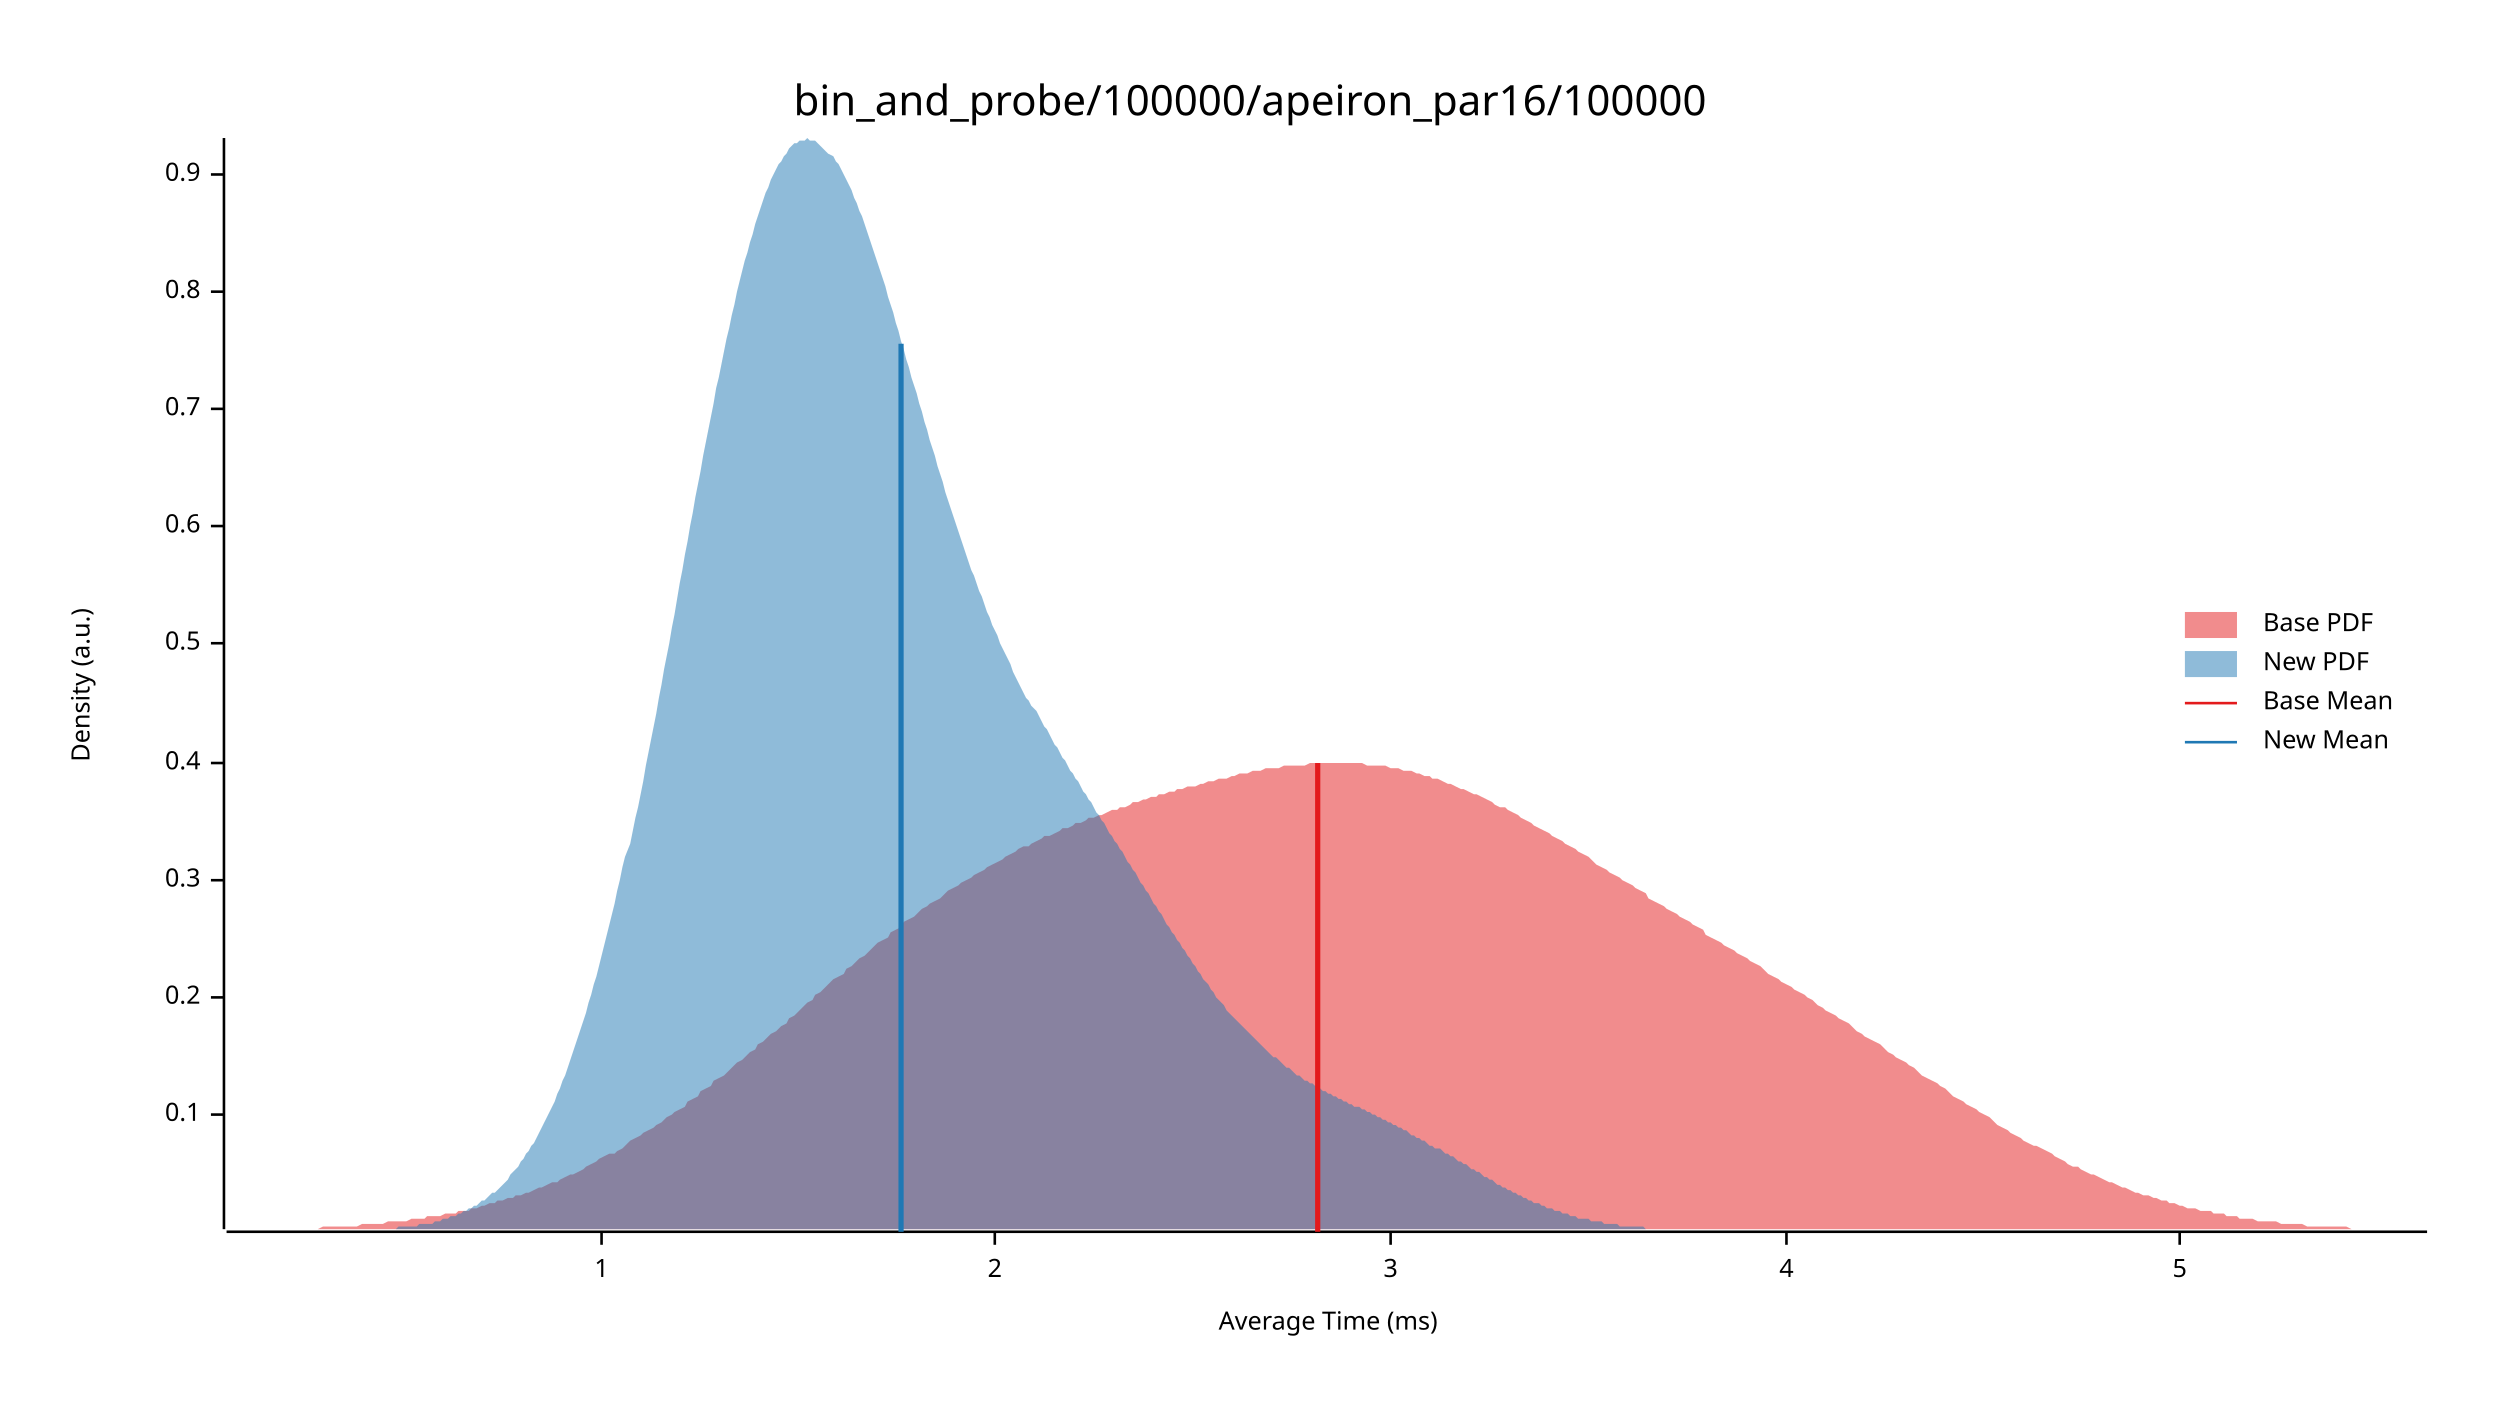
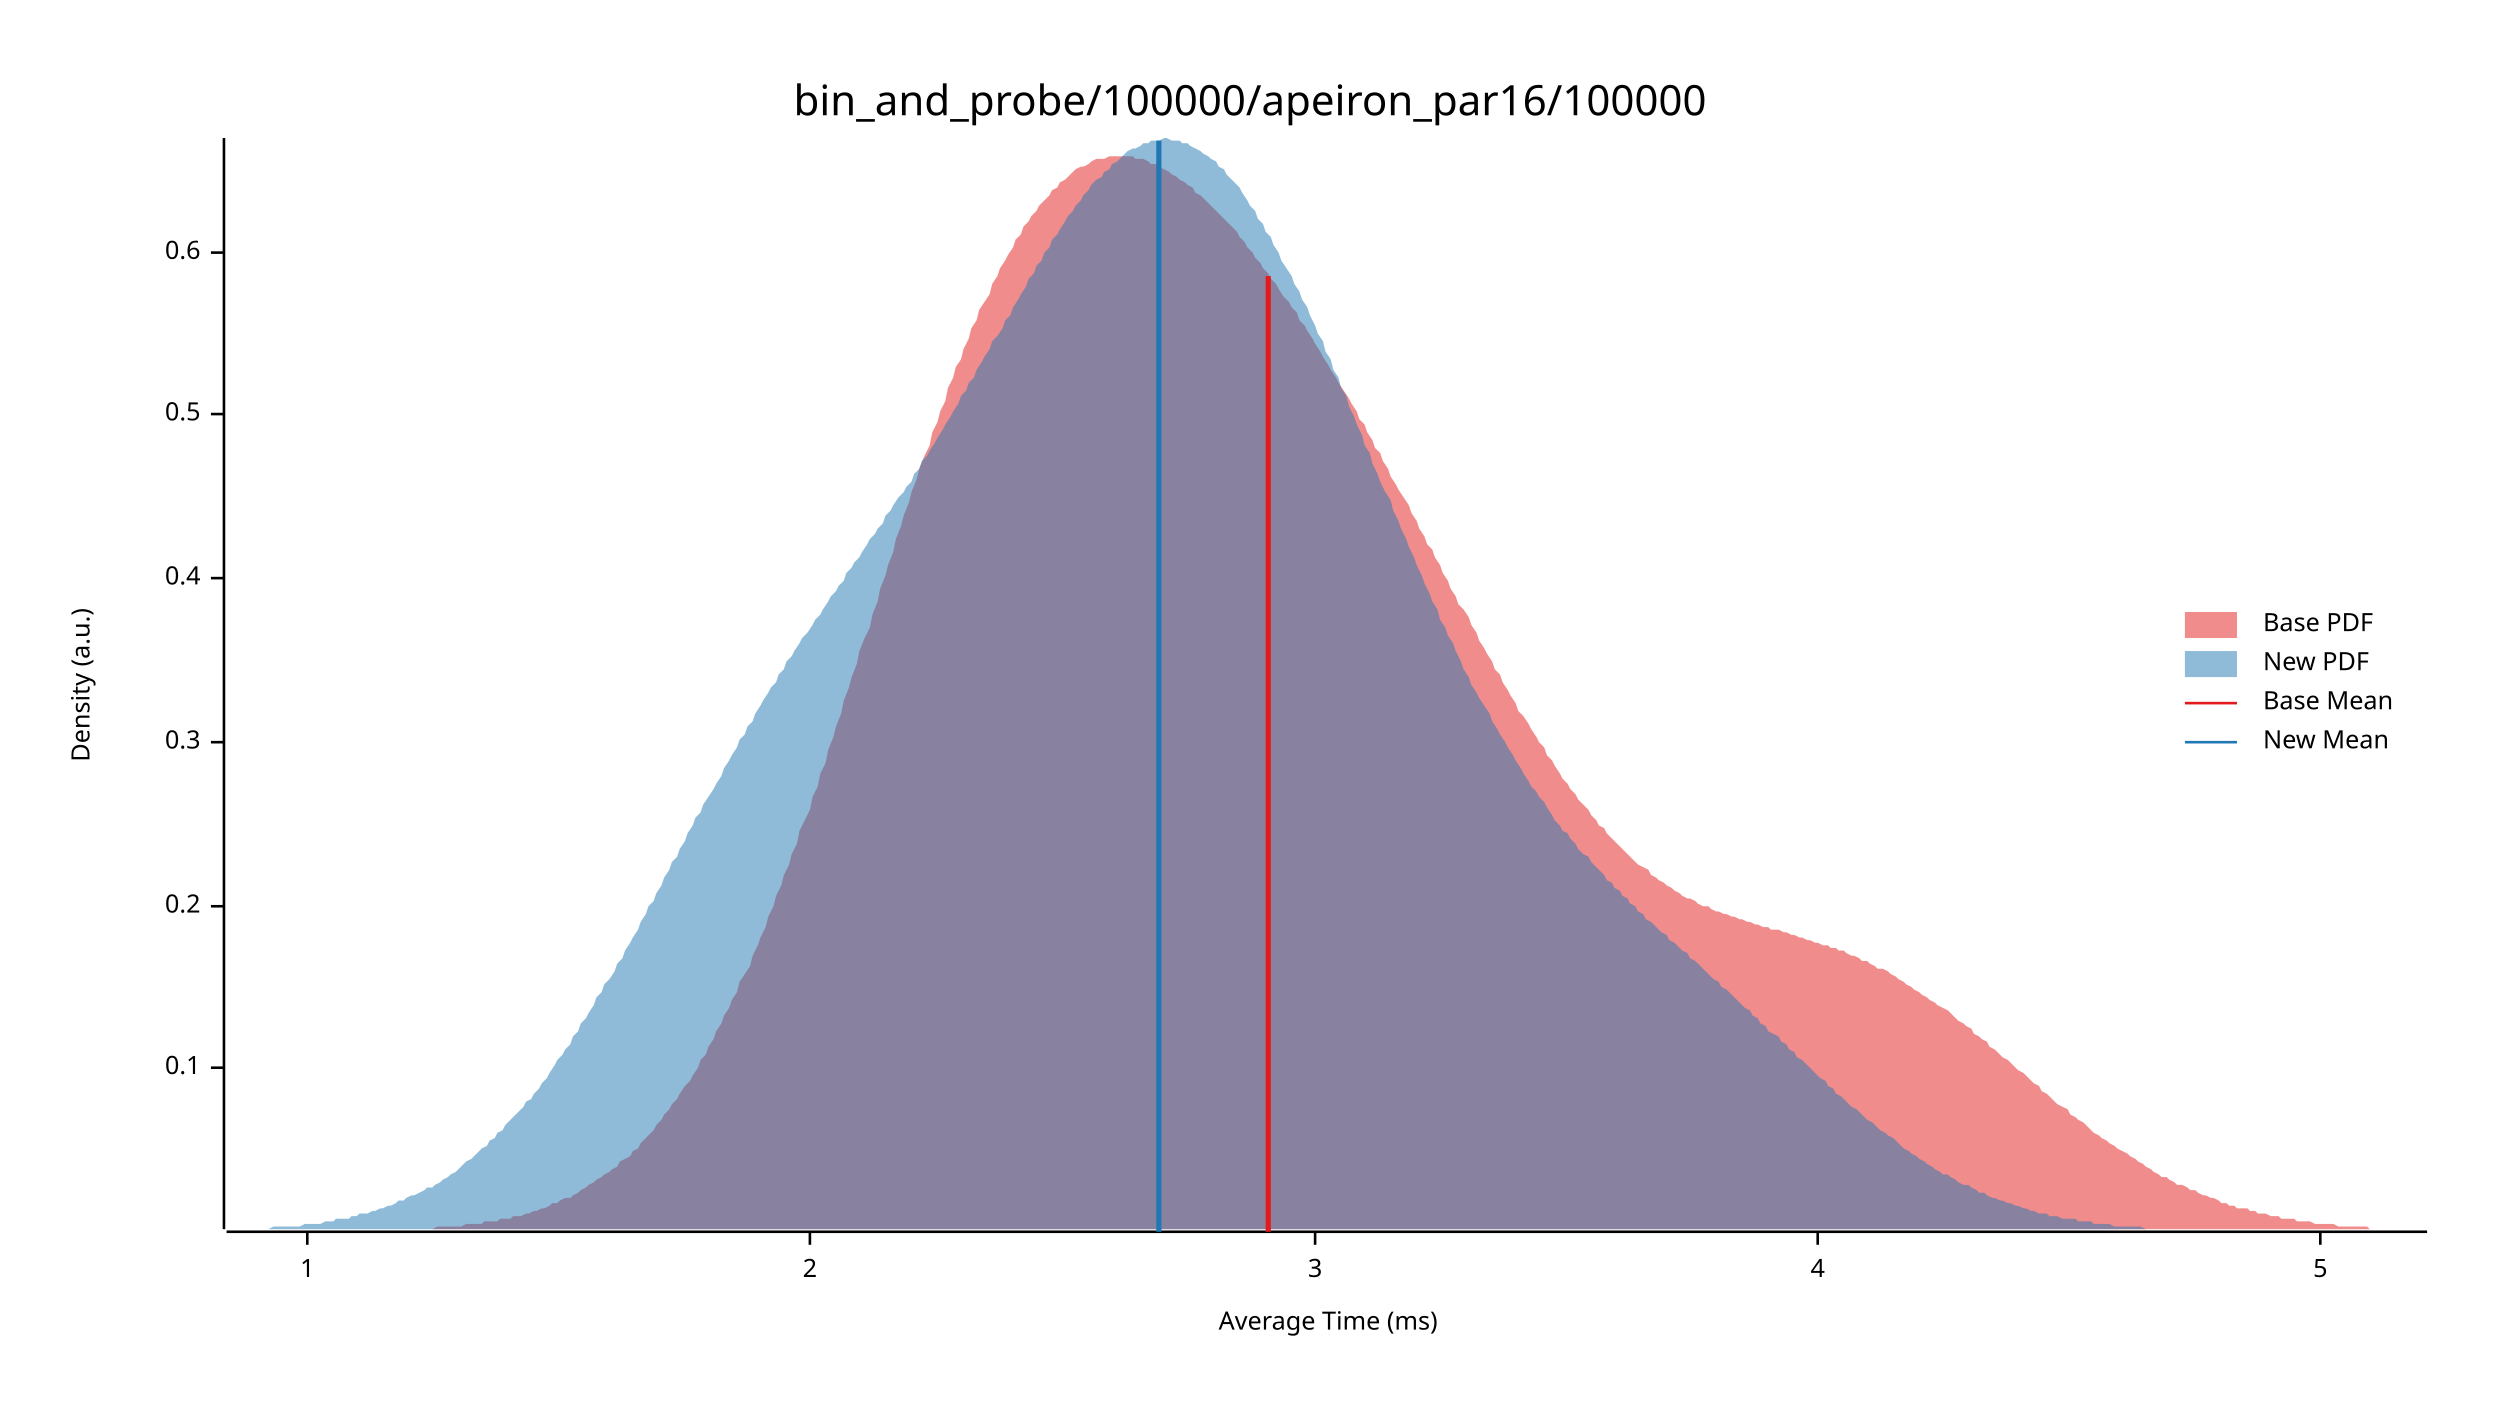
<svg xmlns="http://www.w3.org/2000/svg" width="960" height="540" viewBox="0 0 960 540">
  <text x="480" y="32" dy="0.76em" text-anchor="middle" font-family="sans-serif" font-size="16.129" opacity="1" fill="#000000">
bin_and_probe/100000/apeiron_par16/100000
</text>
  <text x="27" y="263" dy="0.76em" text-anchor="middle" font-family="sans-serif" font-size="9.677" opacity="1" fill="#000000" transform="rotate(270, 27, 263)">
Density (a.u.)
</text>
  <text x="510" y="513" dy="-0.5ex" text-anchor="middle" font-family="sans-serif" font-size="9.677" opacity="1" fill="#000000">
Average Time (ms)
</text>
  <polyline fill="none" opacity="1" stroke="#000000" stroke-width="1" points="86,53 86,472 " />
-   <text x="77" y="428" dy="0.5ex" text-anchor="end" font-family="sans-serif" font-size="9.677" opacity="1" fill="#000000">
+   <text x="77" y="410" dy="0.5ex" text-anchor="end" font-family="sans-serif" font-size="9.677" opacity="1" fill="#000000">
0.1
</text>
-   <polyline fill="none" opacity="1" stroke="#000000" stroke-width="1" points="81,428 86,428 " />
-   <text x="77" y="383" dy="0.5ex" text-anchor="end" font-family="sans-serif" font-size="9.677" opacity="1" fill="#000000">
+   <polyline fill="none" opacity="1" stroke="#000000" stroke-width="1" points="81,410 86,410 " />
+   <text x="77" y="348" dy="0.5ex" text-anchor="end" font-family="sans-serif" font-size="9.677" opacity="1" fill="#000000">
0.2
</text>
-   <polyline fill="none" opacity="1" stroke="#000000" stroke-width="1" points="81,383 86,383 " />
-   <text x="77" y="338" dy="0.5ex" text-anchor="end" font-family="sans-serif" font-size="9.677" opacity="1" fill="#000000">
+   <polyline fill="none" opacity="1" stroke="#000000" stroke-width="1" points="81,348 86,348 " />
+   <text x="77" y="285" dy="0.5ex" text-anchor="end" font-family="sans-serif" font-size="9.677" opacity="1" fill="#000000">
0.3
</text>
-   <polyline fill="none" opacity="1" stroke="#000000" stroke-width="1" points="81,338 86,338 " />
-   <text x="77" y="293" dy="0.5ex" text-anchor="end" font-family="sans-serif" font-size="9.677" opacity="1" fill="#000000">
+   <polyline fill="none" opacity="1" stroke="#000000" stroke-width="1" points="81,285 86,285 " />
+   <text x="77" y="222" dy="0.5ex" text-anchor="end" font-family="sans-serif" font-size="9.677" opacity="1" fill="#000000">
0.4
</text>
-   <polyline fill="none" opacity="1" stroke="#000000" stroke-width="1" points="81,293 86,293 " />
-   <text x="77" y="247" dy="0.5ex" text-anchor="end" font-family="sans-serif" font-size="9.677" opacity="1" fill="#000000">
+   <polyline fill="none" opacity="1" stroke="#000000" stroke-width="1" points="81,222 86,222 " />
+   <text x="77" y="159" dy="0.5ex" text-anchor="end" font-family="sans-serif" font-size="9.677" opacity="1" fill="#000000">
0.5
</text>
-   <polyline fill="none" opacity="1" stroke="#000000" stroke-width="1" points="81,247 86,247 " />
-   <text x="77" y="202" dy="0.5ex" text-anchor="end" font-family="sans-serif" font-size="9.677" opacity="1" fill="#000000">
+   <polyline fill="none" opacity="1" stroke="#000000" stroke-width="1" points="81,159 86,159 " />
+   <text x="77" y="97" dy="0.5ex" text-anchor="end" font-family="sans-serif" font-size="9.677" opacity="1" fill="#000000">
0.6
</text>
-   <polyline fill="none" opacity="1" stroke="#000000" stroke-width="1" points="81,202 86,202 " />
-   <text x="77" y="157" dy="0.5ex" text-anchor="end" font-family="sans-serif" font-size="9.677" opacity="1" fill="#000000">
- 0.7
- </text>
-   <polyline fill="none" opacity="1" stroke="#000000" stroke-width="1" points="81,157 86,157 " />
-   <text x="77" y="112" dy="0.5ex" text-anchor="end" font-family="sans-serif" font-size="9.677" opacity="1" fill="#000000">
- 0.8
- </text>
-   <polyline fill="none" opacity="1" stroke="#000000" stroke-width="1" points="81,112 86,112 " />
-   <text x="77" y="67" dy="0.5ex" text-anchor="end" font-family="sans-serif" font-size="9.677" opacity="1" fill="#000000">
- 0.9
- </text>
-   <polyline fill="none" opacity="1" stroke="#000000" stroke-width="1" points="81,67 86,67 " />
+   <polyline fill="none" opacity="1" stroke="#000000" stroke-width="1" points="81,97 86,97 " />
  <polyline fill="none" opacity="1" stroke="#000000" stroke-width="1" points="87,473 932,473 " />
-   <text x="231" y="483" dy="0.76em" text-anchor="middle" font-family="sans-serif" font-size="9.677" opacity="1" fill="#000000">
+   <text x="118" y="483" dy="0.76em" text-anchor="middle" font-family="sans-serif" font-size="9.677" opacity="1" fill="#000000">
1
</text>
-   <polyline fill="none" opacity="1" stroke="#000000" stroke-width="1" points="231,473 231,478 " />
-   <text x="382" y="483" dy="0.76em" text-anchor="middle" font-family="sans-serif" font-size="9.677" opacity="1" fill="#000000">
+   <polyline fill="none" opacity="1" stroke="#000000" stroke-width="1" points="118,473 118,478 " />
+   <text x="311" y="483" dy="0.76em" text-anchor="middle" font-family="sans-serif" font-size="9.677" opacity="1" fill="#000000">
2
</text>
-   <polyline fill="none" opacity="1" stroke="#000000" stroke-width="1" points="382,473 382,478 " />
-   <text x="534" y="483" dy="0.76em" text-anchor="middle" font-family="sans-serif" font-size="9.677" opacity="1" fill="#000000">
+   <polyline fill="none" opacity="1" stroke="#000000" stroke-width="1" points="311,473 311,478 " />
+   <text x="505" y="483" dy="0.76em" text-anchor="middle" font-family="sans-serif" font-size="9.677" opacity="1" fill="#000000">
3
</text>
-   <polyline fill="none" opacity="1" stroke="#000000" stroke-width="1" points="534,473 534,478 " />
-   <text x="686" y="483" dy="0.76em" text-anchor="middle" font-family="sans-serif" font-size="9.677" opacity="1" fill="#000000">
+   <polyline fill="none" opacity="1" stroke="#000000" stroke-width="1" points="505,473 505,478 " />
+   <text x="698" y="483" dy="0.76em" text-anchor="middle" font-family="sans-serif" font-size="9.677" opacity="1" fill="#000000">
4
</text>
-   <polyline fill="none" opacity="1" stroke="#000000" stroke-width="1" points="686,473 686,478 " />
-   <text x="837" y="483" dy="0.76em" text-anchor="middle" font-family="sans-serif" font-size="9.677" opacity="1" fill="#000000">
+   <polyline fill="none" opacity="1" stroke="#000000" stroke-width="1" points="698,473 698,478 " />
+   <text x="891" y="483" dy="0.76em" text-anchor="middle" font-family="sans-serif" font-size="9.677" opacity="1" fill="#000000">
5
</text>
-   <polyline fill="none" opacity="1" stroke="#000000" stroke-width="1" points="837,473 837,478 " />
-   <polygon opacity="0.5" fill="#E31A1C" points="87,472 88,472 90,472 92,472 93,472 95,472 97,472 98,472 100,472 102,472 103,472 105,472 107,472 109,472 110,472 112,472 114,472 115,472 117,472 119,472 120,472 122,472 124,471 125,471 127,471 129,471 131,471 132,471 134,471 136,471 137,471 139,470 141,470 142,470 144,470 146,470 147,470 149,469 151,469 153,469 154,469 156,469 158,468 159,468 161,468 163,468 164,467 166,467 168,467 169,467 171,466 173,466 175,466 176,465 178,465 180,465 181,464 183,464 185,463 186,463 188,462 190,462 191,461 193,461 195,460 197,460 198,459 200,459 202,458 203,458 205,457 207,456 208,456 210,455 212,454 214,454 215,453 217,452 219,451 220,451 222,450 224,449 225,448 227,447 229,446 230,445 232,444 234,443 236,443 237,442 239,441 241,439 242,438 244,437 246,436 247,435 249,434 251,433 252,432 254,431 256,429 258,428 259,427 261,426 263,425 264,423 266,422 268,421 269,419 271,418 273,417 274,415 276,414 278,413 280,411 281,410 283,408 285,407 286,406 288,404 290,403 291,401 293,400 295,398 296,397 298,396 300,394 302,393 303,391 305,390 307,388 308,387 310,385 312,384 313,382 315,381 317,379 318,378 320,376 322,375 324,374 325,372 327,371 329,369 330,368 332,367 334,365 335,364 337,362 339,361 341,360 342,358 344,357 346,356 347,354 349,353 351,352 352,351 354,349 356,348 357,347 359,346 361,345 363,343 364,342 366,341 368,340 369,339 371,338 373,337 374,336 376,335 378,334 379,333 381,332 383,331 385,330 386,329 388,328 390,327 391,326 393,325 395,325 396,324 398,323 400,322 401,321 403,321 405,320 407,319 408,318 410,318 412,317 413,316 415,316 417,315 418,314 420,314 422,313 423,313 425,312 427,311 429,311 430,310 432,310 434,309 435,308 437,308 439,307 440,307 442,306 444,306 445,305 447,305 449,304 451,304 452,303 454,303 456,302 457,302 459,302 461,301 462,301 464,300 466,300 468,299 469,299 471,299 473,298 474,298 476,297 478,297 479,297 481,296 483,296 484,296 486,295 488,295 490,295 491,295 493,294 495,294 496,294 498,294 500,294 501,294 503,293 505,293 506,293 508,293 510,293 512,293 513,293 515,293 517,293 518,293 520,293 522,293 523,293 525,294 527,294 528,294 530,294 532,294 534,295 535,295 537,295 539,296 540,296 542,296 544,297 545,297 547,298 549,298 550,299 552,299 554,300 556,301 557,301 559,302 561,303 562,303 564,304 566,305 567,305 569,306 571,307 573,308 574,309 576,310 578,310 579,311 581,312 583,313 584,314 586,315 588,316 589,317 591,318 593,319 595,320 596,321 598,322 600,323 601,324 603,325 605,326 606,327 608,328 610,329 611,330 613,332 615,333 617,334 618,335 620,336 622,337 623,338 625,339 627,340 628,341 630,342 632,343 633,345 635,346 637,347 639,348 640,349 642,350 644,351 645,352 647,353 649,354 650,355 652,356 654,357 655,359 657,360 659,361 661,362 662,363 664,364 666,365 667,366 669,367 671,368 672,369 674,370 676,371 677,372 679,374 681,375 683,376 684,377 686,378 688,379 689,380 691,381 693,382 694,383 696,384 698,386 700,387 701,388 703,389 705,390 706,391 708,392 710,393 711,394 713,396 715,397 716,398 718,399 720,400 722,401 723,402 725,404 727,405 728,406 730,407 732,408 733,409 735,410 737,412 738,413 740,414 742,415 744,416 745,417 747,418 749,420 750,421 752,422 754,423 755,424 757,425 759,426 760,427 762,428 764,429 766,431 767,432 769,433 771,434 772,435 774,436 776,437 777,438 779,439 781,440 782,440 784,441 786,442 788,443 789,444 791,445 793,446 794,447 796,448 798,448 799,449 801,450 803,451 804,451 806,452 808,453 810,454 811,454 813,455 815,456 816,456 818,457 820,458 821,458 823,459 825,459 827,460 828,460 830,461 832,461 833,462 835,462 837,463 838,463 840,464 842,464 843,464 845,465 847,465 849,465 850,466 852,466 854,466 855,467 857,467 859,467 860,468 862,468 864,468 865,468 867,469 869,469 871,469 872,469 874,469 876,470 877,470 879,470 881,470 882,470 884,470 886,471 887,471 889,471 891,471 893,471 894,471 896,471 898,471 899,471 901,471 903,472 904,472 906,472 908,472 909,472 911,472 913,472 915,472 916,472 918,472 920,472 921,472 923,472 925,472 926,472 928,472 930,472 932,472 932,472 87,472 " />
-   <polygon opacity="0.5" fill="#1F78B4" points="143,472 144,472 145,472 146,472 147,472 148,472 149,472 150,472 151,472 152,472 153,471 154,471 155,471 156,471 157,471 158,471 159,471 160,471 161,470 162,470 164,470 165,470 166,470 167,469 168,469 169,469 170,468 171,468 172,468 173,467 174,467 175,467 176,466 177,466 178,465 179,465 180,464 181,464 182,463 183,463 184,462 185,461 186,461 187,460 188,459 189,458 190,458 191,457 192,456 193,455 194,454 195,453 196,451 197,450 198,449 199,448 200,446 201,445 202,443 203,442 204,440 205,439 206,437 207,435 208,433 209,431 210,429 211,427 212,425 213,423 214,420 215,418 216,415 217,413 218,410 219,407 220,404 221,401 222,398 223,395 224,392 225,389 226,385 227,382 228,378 229,375 230,371 231,367 232,363 233,359 234,355 235,351 236,347 237,342 238,338 239,333 240,329 242,324 243,319 244,314 245,310 246,305 247,300 248,294 249,289 250,284 251,279 252,274 253,268 254,263 255,257 256,252 257,247 258,241 259,236 260,230 261,224 262,219 263,213 264,208 265,202 266,197 267,191 268,186 269,181 270,175 271,170 272,165 273,160 274,155 275,149 276,145 277,140 278,135 279,130 280,126 281,121 282,117 283,112 284,108 285,104 286,100 287,97 288,93 289,90 290,86 291,83 292,80 293,77 294,74 295,72 296,69 297,67 298,65 299,63 300,62 301,60 302,59 303,57 304,56 305,55 306,55 307,54 308,54 309,54 310,53 311,54 312,54 313,54 314,55 315,56 316,57 317,58 318,59 320,60 321,62 322,63 323,65 324,67 325,69 326,71 327,73 328,76 329,78 330,81 331,83 332,86 333,89 334,92 335,95 336,98 337,101 338,104 339,107 340,110 341,114 342,117 343,120 344,124 345,127 346,131 347,134 348,138 349,141 350,145 351,148 352,151 353,155 354,158 355,162 356,165 357,169 358,172 359,175 360,179 361,182 362,185 363,189 364,192 365,195 366,198 367,201 368,204 369,207 370,210 371,213 372,216 373,219 374,221 375,224 376,227 377,229 378,232 379,235 380,237 381,240 382,242 383,244 384,247 385,249 386,251 387,253 388,255 389,258 390,260 391,262 392,264 393,266 394,268 395,269 396,271 398,273 399,275 400,277 401,279 402,280 403,282 404,284 405,286 406,287 407,289 408,291 409,292 410,294 411,296 412,297 413,299 414,300 415,302 416,304 417,305 418,307 419,308 420,310 421,312 422,313 423,315 424,316 425,318 426,320 427,321 428,323 429,324 430,326 431,327 432,329 433,331 434,332 435,334 436,335 437,337 438,339 439,340 440,342 441,343 442,345 443,347 444,348 445,350 446,351 447,353 448,355 449,356 450,358 451,359 452,361 453,362 454,364 455,365 456,367 457,368 458,370 459,371 460,373 461,374 462,376 463,377 464,378 465,380 466,381 467,383 468,384 469,385 470,386 471,388 472,389 473,390 474,391 476,393 477,394 478,395 479,396 480,397 481,398 482,399 483,400 484,401 485,402 486,403 487,404 488,405 489,406 490,406 491,407 492,408 493,409 494,410 495,410 496,411 497,412 498,413 499,413 500,414 501,415 502,415 503,416 504,416 505,417 506,417 507,418 508,419 509,419 510,420 511,420 512,421 513,421 514,422 515,422 516,423 517,423 518,424 519,424 520,425 521,425 522,425 523,426 524,426 525,427 526,427 527,428 528,428 529,429 530,429 531,430 532,430 533,431 534,431 535,432 536,432 537,433 538,433 539,434 540,434 541,435 542,436 543,436 544,437 545,437 546,438 547,438 548,439 549,440 550,440 551,441 553,441 554,442 555,443 556,443 557,444 558,444 559,445 560,446 561,446 562,447 563,447 564,448 565,449 566,449 567,450 568,450 569,451 570,452 571,452 572,453 573,453 574,454 575,455 576,455 577,456 578,456 579,457 580,457 581,458 582,458 583,459 584,459 585,460 586,460 587,461 588,461 589,462 590,462 591,462 592,463 593,463 594,464 595,464 596,464 597,465 598,465 599,465 600,466 601,466 602,466 603,467 604,467 605,467 606,468 607,468 608,468 609,468 610,468 611,469 612,469 613,469 614,469 615,469 616,470 617,470 618,470 619,470 620,470 621,470 622,471 623,471 624,471 625,471 626,471 627,471 628,471 629,471 631,471 632,472 633,472 634,472 635,472 636,472 637,472 638,472 639,472 640,472 641,472 642,472 643,472 644,472 645,472 646,472 647,472 648,472 649,472 649,472 143,472 " />
-   <polyline fill="none" opacity="1" stroke="#E31A1C" stroke-width="2" points="506,473 506,293 " />
-   <polyline fill="none" opacity="1" stroke="#1F78B4" stroke-width="2" points="346,473 346,132 " />
+   <polyline fill="none" opacity="1" stroke="#000000" stroke-width="1" points="891,473 891,478 " />
+   <polygon opacity="0.5" fill="#E31A1C" points="166,472 168,471 169,471 171,471 173,471 174,471 176,471 177,471 179,470 180,470 182,470 183,470 185,470 186,469 188,469 189,469 191,469 192,468 194,468 196,468 197,467 199,467 200,467 202,466 203,466 205,465 206,465 208,464 209,464 211,463 212,462 214,462 215,461 217,460 219,460 220,459 222,458 223,457 225,456 226,455 228,454 229,453 231,452 232,451 234,450 235,449 237,448 238,446 240,445 242,444 243,442 245,441 246,439 248,437 249,436 251,434 252,432 254,430 255,428 257,426 258,424 260,422 261,420 263,417 265,415 266,413 268,410 269,407 271,405 272,402 274,399 275,396 277,393 278,390 280,387 281,384 283,381 284,377 286,374 288,371 289,367 291,363 292,360 294,356 295,352 297,348 298,344 300,340 301,336 303,332 304,328 306,324 307,319 309,315 311,311 312,306 314,302 315,297 317,293 318,288 320,283 321,279 323,274 324,269 326,264 327,260 329,255 330,250 332,245 334,241 335,236 337,231 338,226 340,221 341,217 343,212 344,207 346,202 347,198 349,193 350,189 352,184 353,180 355,175 357,171 358,166 360,162 361,158 363,154 364,149 366,145 367,141 369,138 370,134 372,130 373,126 375,123 376,119 378,116 380,113 381,109 383,106 384,103 386,100 387,98 389,95 390,92 392,90 393,87 395,85 396,83 398,81 399,79 401,77 403,75 404,73 406,72 407,70 409,69 410,68 412,66 413,65 415,64 416,64 418,63 419,62 421,61 422,61 424,61 426,60 427,60 429,60 430,60 432,60 433,60 435,60 436,61 438,61 439,61 441,62 442,63 444,63 445,64 447,65 449,66 450,67 452,68 453,69 455,70 456,71 458,72 459,74 461,75 462,76 464,78 465,79 467,81 468,82 470,84 472,86 473,87 475,89 476,91 478,93 479,95 481,97 482,99 484,101 485,103 487,105 488,107 490,109 491,111 493,114 495,116 496,118 498,120 499,123 501,125 502,127 504,130 505,132 507,135 508,137 510,140 511,142 513,145 514,147 516,150 518,153 519,155 521,158 522,161 524,163 525,166 527,169 528,172 530,174 531,177 533,180 534,183 536,186 537,188 539,191 541,194 542,197 544,200 545,203 547,206 548,209 550,211 551,214 553,217 554,220 556,223 557,226 559,229 560,232 562,234 564,237 565,240 567,243 568,246 570,249 571,251 573,254 574,257 576,259 577,262 579,265 580,267 582,270 583,273 585,275 587,278 588,280 590,283 591,285 593,287 594,290 596,292 597,294 599,297 600,299 602,301 603,303 605,305 606,307 608,309 610,311 611,313 613,315 614,317 616,318 617,320 619,322 620,323 622,325 623,326 625,328 626,329 628,331 629,332 631,333 633,334 634,336 636,337 637,338 639,339 640,340 642,341 643,342 645,343 646,344 648,345 649,345 651,346 652,347 654,348 656,348 657,349 659,350 660,350 662,351 663,351 665,352 666,352 668,353 669,353 671,354 672,354 674,355 675,355 677,356 679,356 680,357 682,357 683,357 685,358 686,358 688,359 689,359 691,360 692,360 694,361 695,361 697,362 698,362 700,363 702,363 703,364 705,364 706,365 708,365 709,366 711,367 712,367 714,368 715,369 717,369 718,370 720,371 721,372 723,372 725,373 726,374 728,375 729,376 731,377 732,378 734,379 735,380 737,381 738,382 740,383 741,384 743,385 744,386 746,387 748,388 749,389 751,391 752,392 754,393 755,394 757,395 758,397 760,398 761,399 763,400 764,402 766,403 767,404 769,406 771,407 772,408 774,410 775,411 777,412 778,413 780,415 781,416 783,417 784,419 786,420 787,421 789,423 790,424 792,425 794,426 795,428 797,429 798,430 800,431 801,432 803,434 804,435 806,436 807,437 809,438 810,439 812,440 813,441 815,442 817,443 818,444 820,445 821,446 823,447 824,448 826,449 827,450 829,451 830,452 832,452 833,453 835,454 836,455 838,455 840,456 841,457 843,457 844,458 846,459 847,459 849,460 850,460 852,461 853,462 855,462 856,463 858,463 859,464 861,464 863,464 864,465 866,465 867,466 869,466 870,466 872,467 873,467 875,467 876,468 878,468 879,468 881,468 882,469 884,469 886,469 887,469 889,470 890,470 892,470 893,470 895,470 896,470 898,471 899,471 901,471 902,471 904,471 905,471 907,471 909,471 910,472 912,472 913,472 915,472 916,472 918,472 919,472 921,472 922,472 924,472 925,472 927,472 928,472 930,472 932,472 932,472 166,472 " />
+   <polygon opacity="0.5" fill="#1F78B4" points="87,472 88,472 90,472 91,472 93,472 94,472 96,472 97,472 99,472 100,472 102,472 103,472 105,471 106,471 108,471 109,471 111,471 112,471 114,471 115,471 117,470 118,470 120,470 121,470 123,470 125,469 126,469 128,469 129,468 131,468 132,468 134,468 135,467 137,467 138,466 140,466 141,466 143,465 144,465 146,464 147,464 149,463 150,463 152,462 153,461 155,461 156,460 158,459 159,459 161,458 163,457 164,456 166,456 167,455 169,454 170,453 172,452 173,451 175,450 176,449 178,447 179,446 181,445 182,444 184,442 185,441 187,440 188,438 190,437 191,435 193,434 194,432 196,430 197,429 199,427 201,425 202,423 204,422 205,420 207,418 208,416 210,414 211,412 213,409 214,407 216,405 217,403 219,401 220,398 222,396 223,393 225,391 226,389 228,386 229,383 231,381 232,378 234,376 236,373 237,370 239,368 240,365 242,362 243,360 245,357 246,354 248,351 249,348 251,346 252,343 254,340 255,337 257,334 258,331 260,329 261,326 263,323 264,320 266,317 267,314 269,312 270,309 272,306 274,303 275,301 277,298 278,295 280,292 281,290 283,287 284,284 286,282 287,279 289,277 290,274 292,271 293,269 295,266 296,264 298,262 299,259 301,257 302,254 304,252 305,250 307,247 308,245 310,243 312,240 313,238 315,236 316,234 318,231 319,229 321,227 322,225 324,223 325,220 327,218 328,216 330,214 331,212 333,209 334,207 336,205 337,203 339,201 340,198 342,196 343,194 345,191 347,189 348,187 350,185 351,182 353,180 354,177 356,175 357,173 359,170 360,168 362,165 363,163 365,160 366,158 368,155 369,152 371,150 372,147 374,145 375,142 377,139 378,137 380,134 381,131 383,129 385,126 386,123 388,121 389,118 391,115 392,113 394,110 395,107 397,105 398,102 400,100 401,97 403,95 404,92 406,90 407,88 409,85 410,83 412,81 413,79 415,77 416,75 418,73 419,71 421,69 423,68 424,66 426,65 427,63 429,62 430,61 432,59 433,58 435,57 436,57 438,56 439,55 441,55 442,54 444,54 445,54 447,53 448,53 450,54 451,54 453,54 454,55 456,55 457,56 459,57 461,58 462,59 464,60 465,61 467,62 468,64 470,65 471,67 473,69 474,70 476,72 477,74 479,77 480,79 482,81 483,84 485,86 486,89 488,91 489,94 491,97 492,100 494,103 496,106 497,109 499,112 500,115 502,118 503,121 505,125 506,128 508,131 509,135 511,138 512,142 514,145 515,149 517,152 518,156 520,160 521,163 523,167 524,171 526,174 527,178 529,182 530,185 532,189 534,192 535,196 537,200 538,203 540,207 541,210 543,214 544,217 546,221 547,224 549,228 550,231 552,234 553,238 555,241 556,244 558,247 559,250 561,254 562,257 564,260 565,263 567,266 568,268 570,271 572,274 573,277 575,280 576,282 578,285 579,287 581,290 582,292 584,295 585,297 587,300 588,302 590,304 591,306 593,308 594,310 596,313 597,315 599,317 600,319 602,320 603,322 605,324 606,326 608,328 610,329 611,331 613,333 614,334 616,336 617,338 619,339 620,341 622,342 623,344 625,345 626,347 628,348 629,350 631,351 632,353 634,354 635,355 637,357 638,358 640,359 641,361 643,362 645,364 646,365 648,366 649,368 651,369 652,370 654,372 655,373 657,375 658,376 660,377 661,379 663,380 664,381 666,383 667,384 669,386 670,387 672,388 673,390 675,391 676,393 678,394 679,396 681,397 683,398 684,400 686,401 687,403 689,404 690,406 692,407 693,408 695,410 696,411 698,413 699,414 701,415 702,417 704,418 705,420 707,421 708,422 710,424 711,425 713,426 714,427 716,429 717,430 719,431 721,433 722,434 724,435 725,436 727,437 728,438 730,440 731,441 733,442 734,443 736,444 737,445 739,446 740,447 742,448 743,449 745,450 746,451 748,451 749,452 751,453 752,454 754,455 756,455 757,456 759,457 760,458 762,458 763,459 765,460 766,460 768,461 769,461 771,462 772,462 774,463 775,463 777,464 778,464 780,465 781,465 783,466 784,466 786,466 787,467 789,467 790,467 792,468 794,468 795,468 797,468 798,469 800,469 801,469 803,469 804,470 806,470 807,470 809,470 810,470 812,471 813,471 815,471 816,471 818,471 819,471 821,471 822,471 824,472 825,472 827,472 828,472 830,472 832,472 833,472 835,472 836,472 838,472 839,472 841,472 842,472 844,472 845,472 845,472 87,472 " />
+   <polyline fill="none" opacity="1" stroke="#E31A1C" stroke-width="2" points="487,473 487,106 " />
+   <polyline fill="none" opacity="1" stroke="#1F78B4" stroke-width="2" points="445,473 445,54 " />
  <text x="869" y="235" dy="0.76em" text-anchor="start" font-family="sans-serif" font-size="9.677" opacity="1" fill="#000000">
Base PDF
</text>
  <text x="869" y="250" dy="0.76em" text-anchor="start" font-family="sans-serif" font-size="9.677" opacity="1" fill="#000000">
New PDF
</text>
  <text x="869" y="265" dy="0.76em" text-anchor="start" font-family="sans-serif" font-size="9.677" opacity="1" fill="#000000">
Base Mean
</text>
  <text x="869" y="280" dy="0.76em" text-anchor="start" font-family="sans-serif" font-size="9.677" opacity="1" fill="#000000">
New Mean
</text>
  <rect x="839" y="235" width="20" height="10" opacity="0.5" fill="#E31A1C" stroke="none" />
  <rect x="839" y="250" width="20" height="10" opacity="0.5" fill="#1F78B4" stroke="none" />
  <polyline fill="none" opacity="1" stroke="#E31A1C" stroke-width="1" points="839,270 859,270 " />
  <polyline fill="none" opacity="1" stroke="#1F78B4" stroke-width="1" points="839,285 859,285 " />
</svg>
